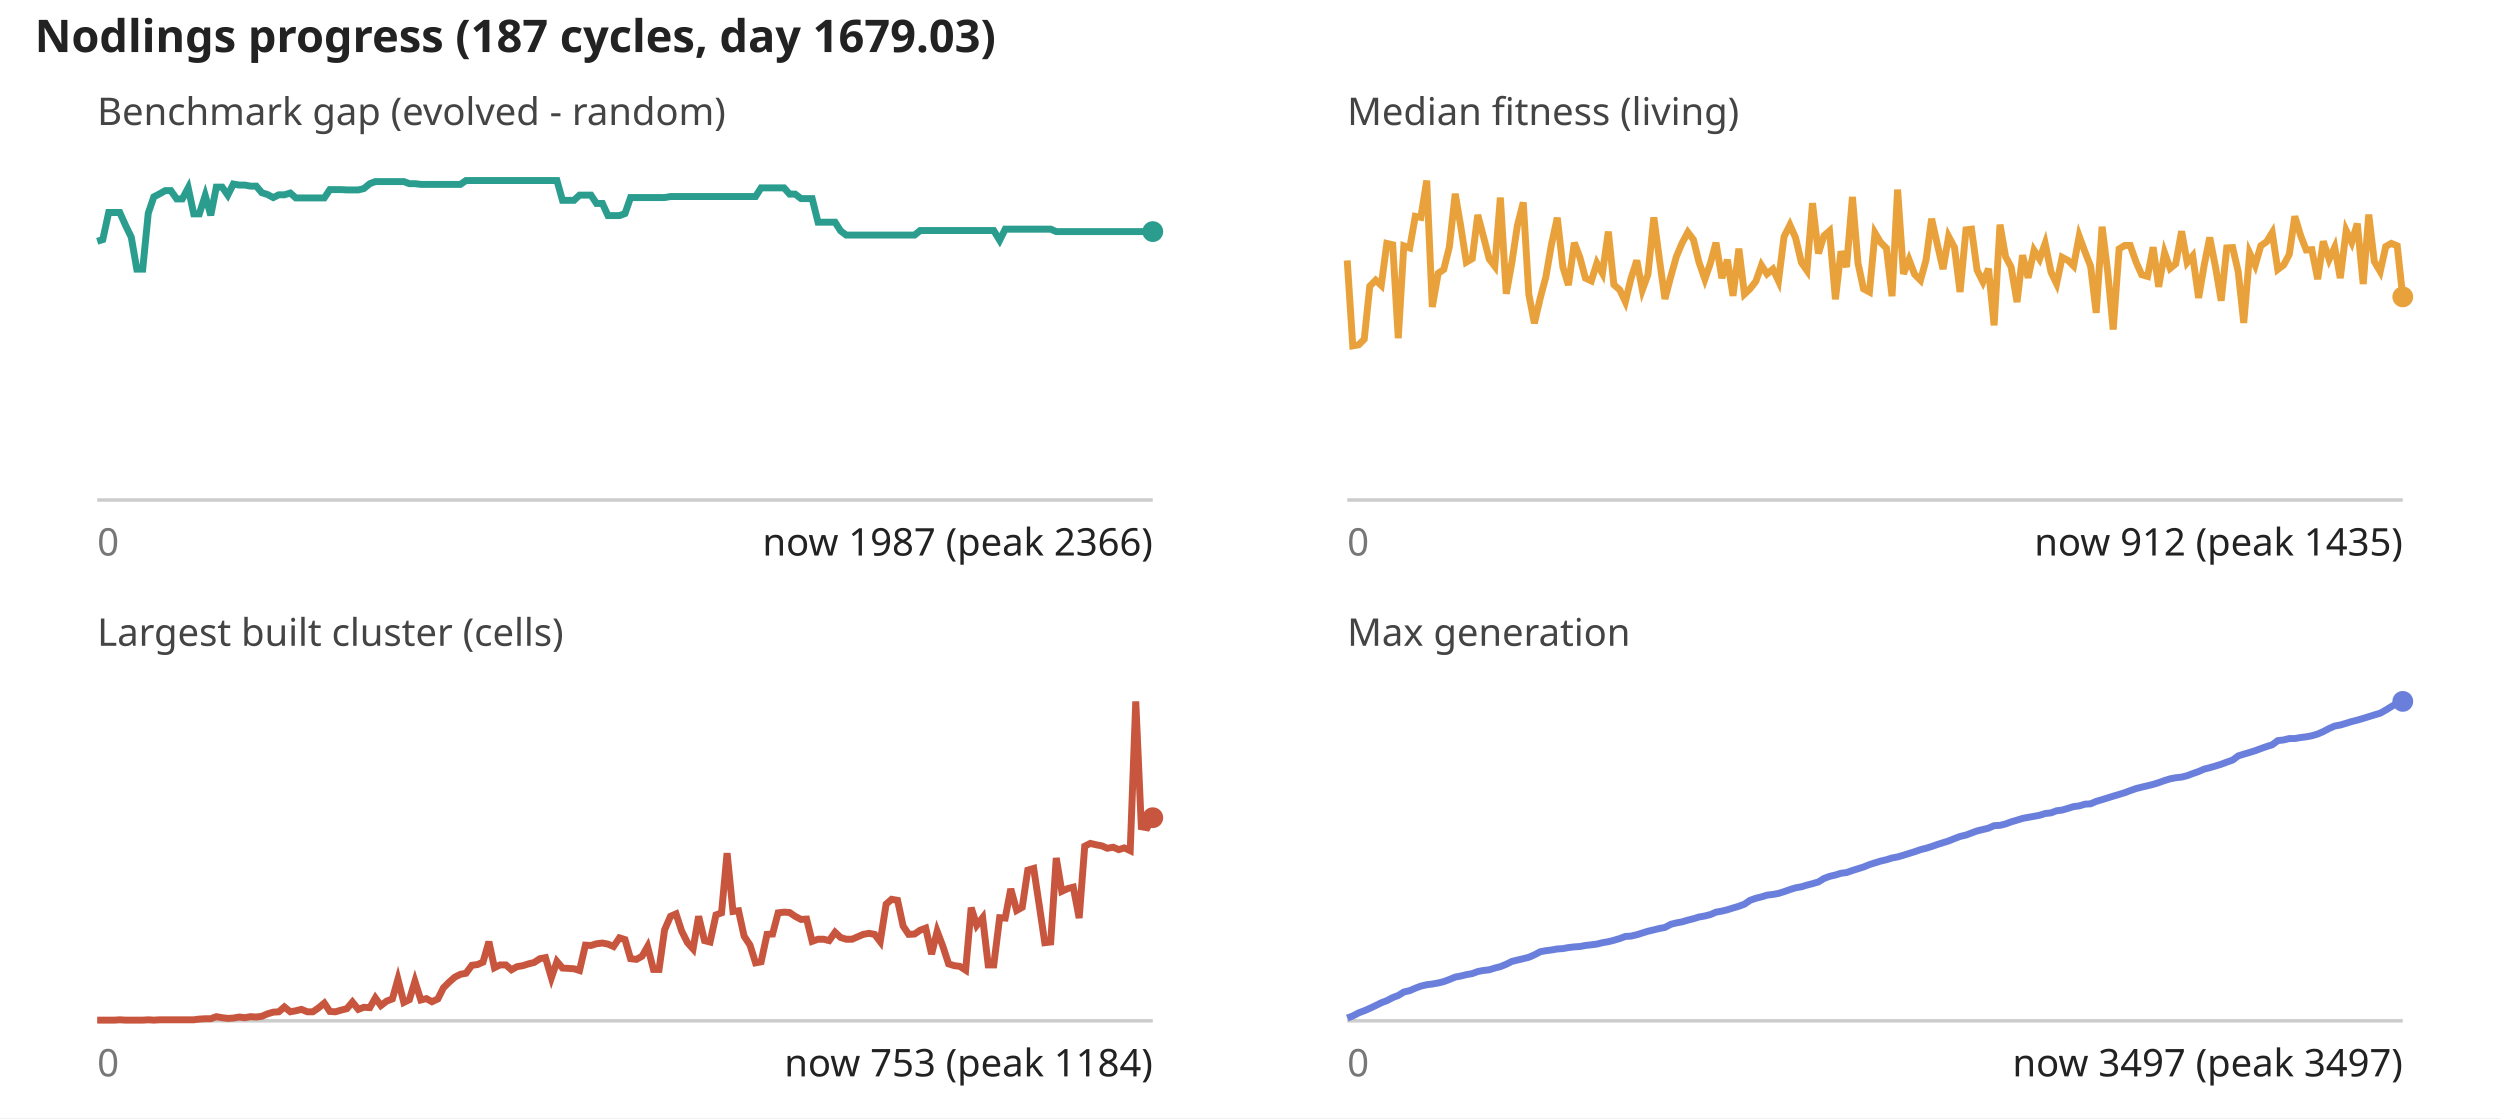
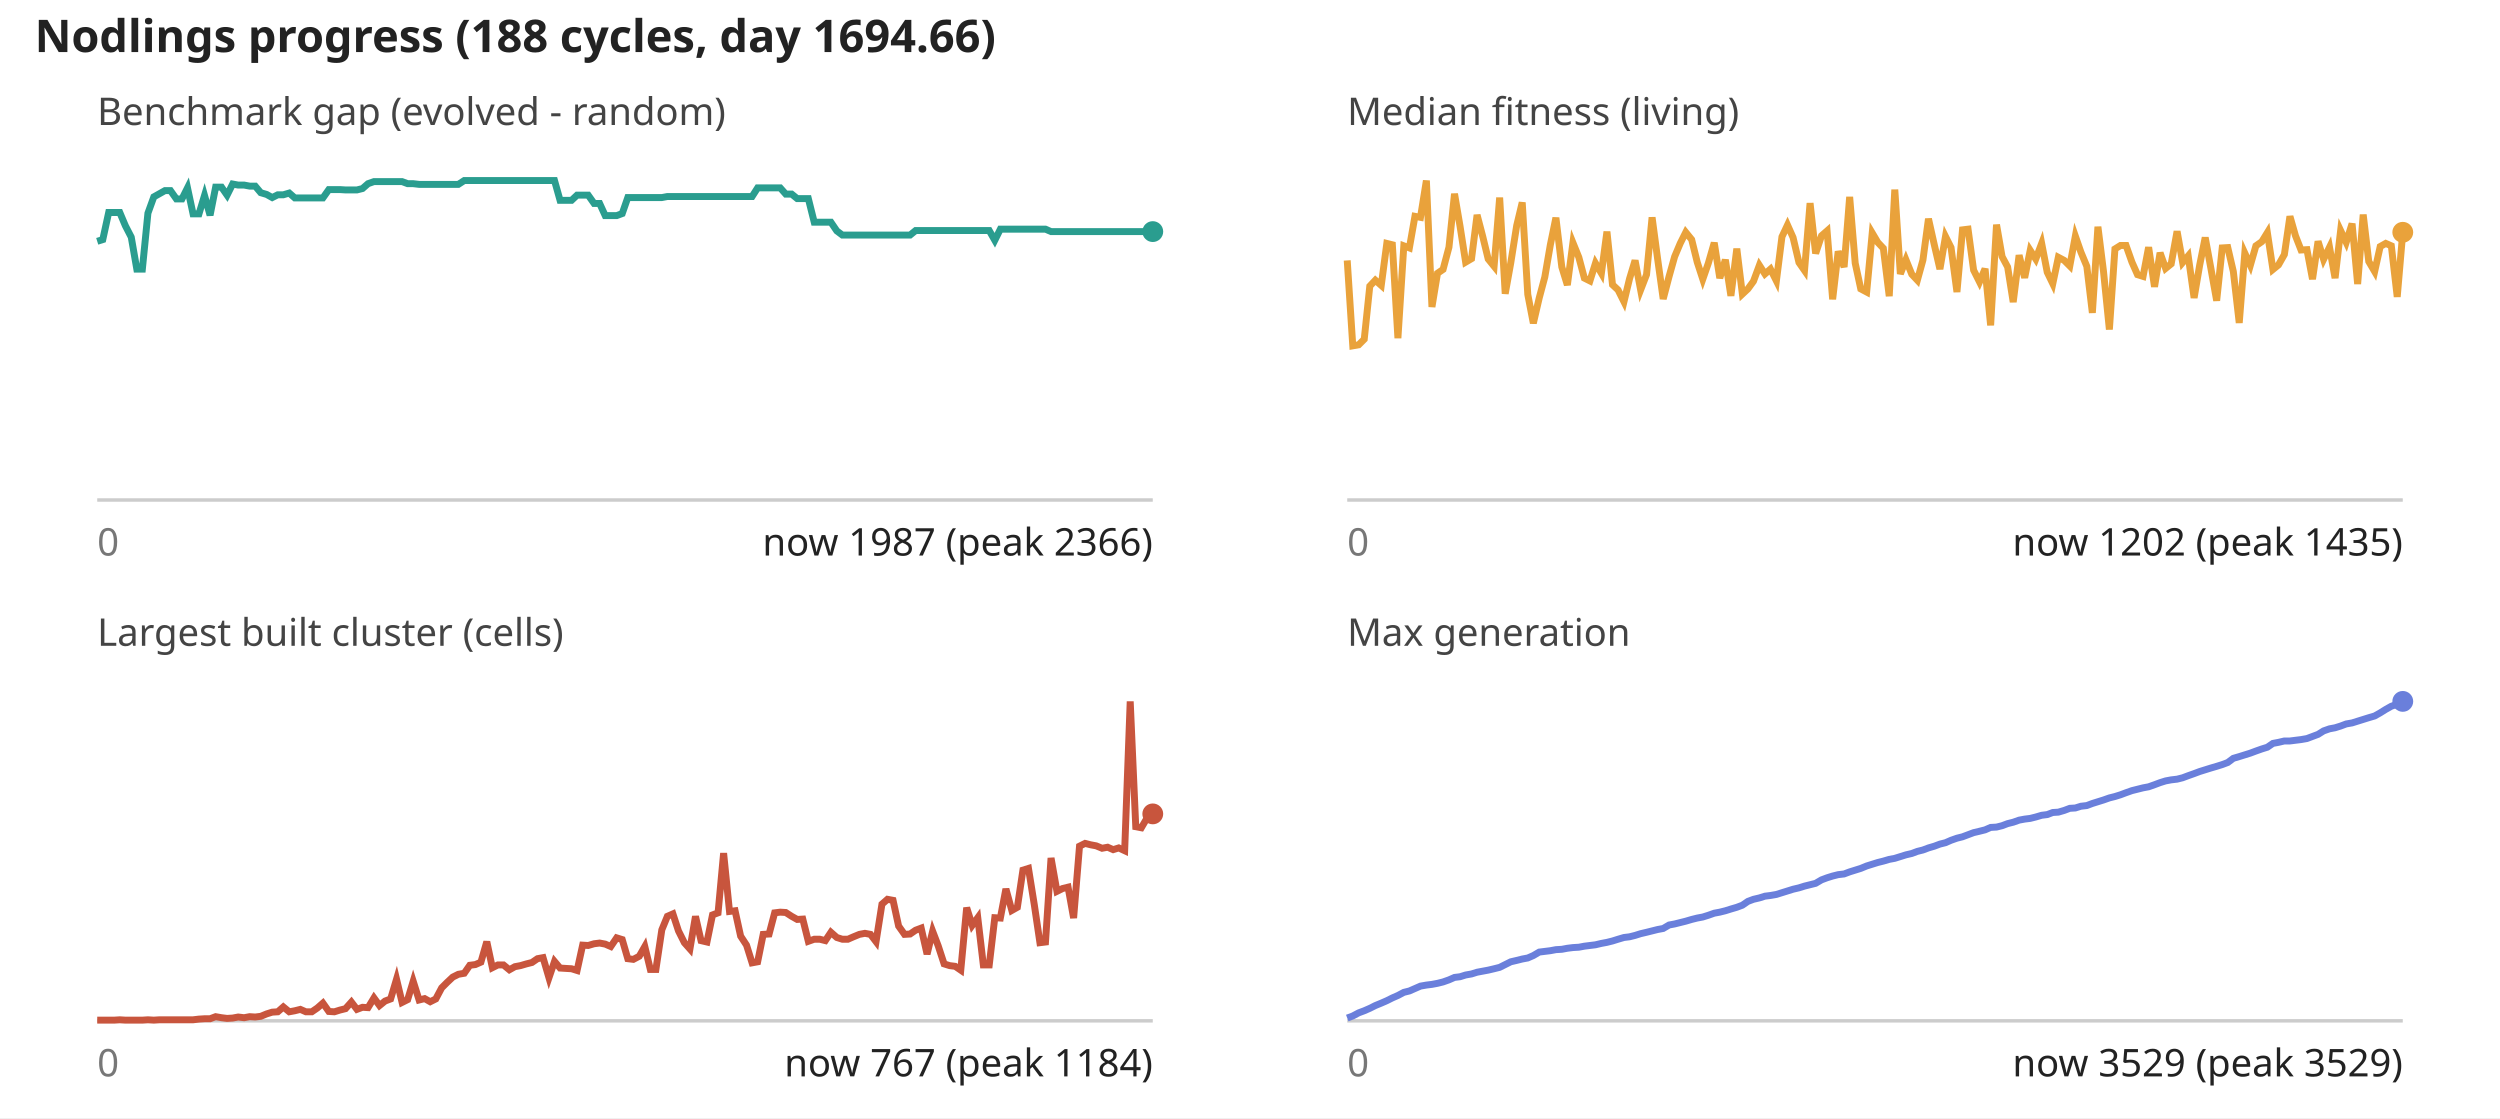
<svg xmlns="http://www.w3.org/2000/svg" viewBox="0 0 720 322" font-family="sans-serif" font-size="11">
  <rect width="100%" height="100%" fill="#fff" />
-   <text x="10" y="15" font-size="13" font-weight="bold" fill="#222">Nodlings progress (187 cycles, day 1679.03)</text>
+   <text x="10" y="15" font-size="13" font-weight="bold" fill="#222">Nodlings progress (188 cycles, day 1694.66)</text>
  <text x="28" y="36" fill="#444">Benchmark gap (evolved - random)</text>
  <line x1="28" y1="144" x2="332" y2="144" stroke="#ccc" />
-   <polyline fill="none" stroke="#2a9d8f" stroke-width="2" points="28.0,69.5 29.6,69.0 31.3,61.2 32.9,61.2 34.5,61.2 36.2,65.0 37.8,68.3 39.4,77.5 41.1,77.5 42.7,61.4 44.3,56.7 46.0,55.8 47.6,54.9 49.2,54.9 50.9,57.3 52.5,57.3 54.2,54.1 55.8,61.6 57.4,61.6 59.1,56.3 60.7,62.0 62.3,53.9 64.0,53.9 65.6,56.2 67.2,53.0 68.9,53.3 70.5,53.3 72.1,53.6 73.8,53.6 75.4,55.5 77.0,56.0 78.7,56.9 80.3,56.1 81.9,56.1 83.6,55.6 85.2,57.0 86.8,57.0 88.5,57.0 90.1,57.0 91.7,57.0 93.4,57.0 95.0,54.6 96.6,54.6 98.3,54.6 99.9,54.7 101.5,54.7 103.2,54.7 104.8,54.3 106.5,52.9 108.1,52.3 109.7,52.3 111.4,52.3 113.0,52.3 114.6,52.3 116.3,52.3 117.9,52.9 119.5,52.9 121.2,53.1 122.8,53.1 124.4,53.1 126.1,53.1 127.7,53.1 129.3,53.1 131.0,53.1 132.6,53.1 134.2,52.0 135.9,52.0 137.5,52.0 139.1,52.0 140.8,52.0 142.4,52.0 144.0,52.0 145.7,52.0 147.3,52.0 148.9,52.0 150.6,52.0 152.2,52.0 153.8,52.0 155.5,52.0 157.1,52.0 158.8,52.0 160.4,52.0 162.0,57.7 163.7,57.7 165.3,57.7 166.9,56.2 168.6,56.2 170.2,56.2 171.8,58.6 173.5,58.6 175.1,62.1 176.7,62.1 178.4,62.1 180.0,61.5 181.6,56.9 183.3,56.9 184.9,56.9 186.5,56.9 188.2,56.9 189.8,56.9 191.4,56.9 193.1,56.6 194.7,56.6 196.3,56.6 198.0,56.6 199.6,56.6 201.2,56.6 202.9,56.6 204.5,56.6 206.2,56.6 207.8,56.6 209.4,56.6 211.1,56.6 212.7,56.6 214.3,56.6 216.0,56.6 217.6,56.6 219.2,54.1 220.9,54.1 222.5,54.1 224.1,54.1 225.8,54.1 227.4,55.9 229.0,55.9 230.7,57.2 232.3,57.2 233.9,57.2 235.6,64.0 237.2,64.0 238.8,64.0 240.5,64.0 242.1,66.5 243.7,67.7 245.4,67.7 247.0,67.7 248.6,67.7 250.3,67.7 251.9,67.7 253.5,67.7 255.2,67.7 256.8,67.7 258.5,67.7 260.1,67.7 261.7,67.7 263.4,67.7 265.0,66.4 266.6,66.4 268.3,66.4 269.9,66.4 271.5,66.4 273.2,66.4 274.8,66.4 276.4,66.4 278.1,66.4 279.7,66.4 281.3,66.4 283.0,66.4 284.6,66.4 286.2,66.4 287.9,69.2 289.5,66.0 291.1,66.0 292.8,66.0 294.4,66.0 296.0,66.0 297.7,66.0 299.3,66.0 300.9,66.0 302.6,66.0 304.2,66.7 305.8,66.7 307.5,66.7 309.1,66.7 310.8,66.7 312.4,66.7 314.0,66.7 315.7,66.7 317.3,66.7 318.9,66.7 320.6,66.7 322.2,66.7 323.8,66.7 325.5,66.7 327.1,66.7 328.7,66.7 330.4,66.7 332.0,66.7" />
+   <polyline fill="none" stroke="#2a9d8f" stroke-width="2" points="28.0,69.5 29.6,69.0 31.3,61.2 32.9,61.2 34.5,61.2 36.1,65.0 37.8,68.3 39.4,77.5 41.0,77.5 42.6,61.4 44.3,56.7 45.9,55.8 47.5,54.9 49.1,54.9 50.8,57.3 52.4,57.3 54.0,54.1 55.6,61.6 57.3,61.6 58.9,56.3 60.5,62.0 62.1,53.9 63.8,53.9 65.4,56.2 67.0,53.0 68.6,53.3 70.3,53.3 71.9,53.6 73.5,53.6 75.1,55.5 76.8,56.0 78.4,56.9 80.0,56.1 81.6,56.1 83.3,55.6 84.9,57.0 86.5,57.0 88.1,57.0 89.8,57.0 91.4,57.0 93.0,57.0 94.7,54.6 96.3,54.6 97.9,54.6 99.5,54.7 101.2,54.7 102.8,54.7 104.4,54.3 106.0,52.9 107.7,52.3 109.3,52.3 110.9,52.3 112.5,52.3 114.2,52.3 115.8,52.3 117.4,52.9 119.0,52.9 120.7,53.1 122.3,53.1 123.9,53.1 125.5,53.1 127.2,53.1 128.8,53.1 130.4,53.1 132.0,53.1 133.7,52.0 135.3,52.0 136.9,52.0 138.5,52.0 140.2,52.0 141.8,52.0 143.4,52.0 145.0,52.0 146.7,52.0 148.3,52.0 149.9,52.0 151.6,52.0 153.2,52.0 154.8,52.0 156.4,52.0 158.1,52.0 159.7,52.0 161.3,57.7 162.9,57.7 164.6,57.7 166.2,56.2 167.8,56.2 169.4,56.2 171.1,58.6 172.7,58.6 174.3,62.1 175.9,62.1 177.6,62.1 179.2,61.5 180.8,56.9 182.4,56.9 184.1,56.9 185.7,56.9 187.3,56.9 188.9,56.9 190.6,56.9 192.2,56.6 193.8,56.6 195.4,56.6 197.1,56.6 198.7,56.6 200.3,56.6 201.9,56.6 203.6,56.6 205.2,56.6 206.8,56.6 208.4,56.6 210.1,56.6 211.7,56.6 213.3,56.6 215.0,56.6 216.6,56.6 218.2,54.1 219.8,54.1 221.5,54.1 223.1,54.1 224.7,54.1 226.3,55.9 228.0,55.9 229.6,57.2 231.2,57.2 232.8,57.2 234.5,64.0 236.1,64.0 237.7,64.0 239.3,64.0 241.0,66.5 242.6,67.7 244.2,67.7 245.8,67.7 247.5,67.7 249.1,67.7 250.7,67.7 252.3,67.7 254.0,67.7 255.6,67.7 257.2,67.7 258.8,67.7 260.5,67.7 262.1,67.7 263.7,66.4 265.3,66.4 267.0,66.4 268.6,66.4 270.2,66.4 271.9,66.4 273.5,66.4 275.1,66.4 276.7,66.4 278.4,66.4 280.0,66.4 281.6,66.4 283.2,66.4 284.9,66.4 286.5,69.2 288.1,66.0 289.7,66.0 291.4,66.0 293.0,66.0 294.6,66.0 296.2,66.0 297.9,66.0 299.5,66.0 301.1,66.0 302.7,66.7 304.4,66.7 306.0,66.7 307.6,66.7 309.2,66.7 310.9,66.7 312.5,66.7 314.1,66.7 315.7,66.7 317.4,66.7 319.0,66.7 320.6,66.7 322.2,66.7 323.9,66.7 325.5,66.7 327.1,66.7 328.7,66.7 330.4,66.7 332.0,66.7" />
  <circle cx="332.0" cy="66.7" r="3" fill="#2a9d8f" />
  <text x="28" y="160" fill="#777">0</text>
  <text x="332" y="160" text-anchor="end" fill="#222">now 1987 (peak 2366)</text>
  <text x="388" y="36" fill="#444">Median fitness (living)</text>
  <line x1="388" y1="144" x2="692" y2="144" stroke="#ccc" />
-   <polyline fill="none" stroke="#e9a23b" stroke-width="2" points="388.0,75.0 389.6,99.6 391.3,99.3 392.9,97.7 394.5,82.4 396.2,80.7 397.8,82.2 399.4,70.1 401.1,70.5 402.7,97.4 404.3,70.8 406.0,71.4 407.6,62.3 409.2,62.6 410.9,52.0 412.5,88.4 414.2,78.7 415.8,77.6 417.4,71.2 419.1,55.8 420.7,65.2 422.3,75.5 424.0,74.5 425.6,61.9 427.2,68.0 428.9,74.6 430.5,76.7 432.1,56.9 433.8,84.6 435.4,75.7 437.0,65.0 438.7,58.3 440.3,84.8 441.9,93.1 443.6,85.8 445.2,79.8 446.8,70.5 448.5,62.7 450.1,76.9 451.7,82.1 453.4,69.9 455.0,74.1 456.6,80.1 458.3,80.9 459.9,75.8 461.5,78.7 463.2,66.7 464.8,82.0 466.5,83.5 468.1,86.9 469.7,80.3 471.4,75.0 473.0,83.5 474.6,79.1 476.3,62.6 477.9,74.6 479.5,86.1 481.2,79.6 482.8,73.9 484.4,70.1 486.1,66.9 487.7,69.0 489.3,75.5 491.0,80.4 492.6,75.8 494.2,69.9 495.9,80.1 497.5,74.8 499.1,85.2 500.8,71.6 502.4,84.7 504.0,83.2 505.7,81.0 507.3,76.4 508.9,78.9 510.6,77.5 512.2,80.9 513.8,68.2 515.5,64.8 517.1,68.4 518.8,75.6 520.4,77.9 522.0,58.5 523.7,73.0 525.3,67.9 526.9,66.5 528.6,86.2 530.2,72.4 531.8,76.9 533.5,56.7 535.1,75.8 536.7,83.2 538.4,84.1 540.0,67.1 541.6,69.8 543.3,71.5 544.9,85.3 546.5,54.6 548.2,78.9 549.8,74.8 551.4,79.0 553.1,80.7 554.7,74.9 556.3,63.0 558.0,70.6 559.6,77.5 561.2,68.1 562.9,71.3 564.5,84.1 566.2,66.2 567.8,66.0 569.4,77.8 571.1,81.2 572.7,77.4 574.3,93.7 576.0,64.7 577.6,73.9 579.2,76.9 580.9,87.0 582.5,73.5 584.1,80.0 585.8,72.1 587.4,74.6 589.0,70.1 590.7,78.4 592.3,81.7 593.9,74.1 595.6,75.0 597.2,76.6 598.8,68.0 600.5,72.6 602.1,76.7 603.7,90.1 605.4,65.3 607.0,78.1 608.6,94.9 610.3,71.7 611.9,70.7 613.5,70.7 615.2,75.5 616.8,79.1 618.5,79.6 620.1,71.2 621.7,82.6 623.4,72.8 625.0,77.3 626.6,76.0 628.3,66.6 629.9,75.6 631.5,73.7 633.2,85.8 634.8,76.4 636.4,68.4 638.1,77.1 639.7,86.6 641.3,71.4 643.0,71.3 644.6,78.2 646.2,93.0 647.9,72.9 649.5,76.4 651.1,70.8 652.8,69.6 654.4,67.0 656.0,77.6 657.7,76.3 659.3,73.3 660.9,62.3 662.6,67.9 664.2,72.0 665.8,71.9 667.5,80.4 669.1,69.5 670.8,74.7 672.4,71.2 674.0,80.1 675.7,66.4 677.3,69.8 678.9,64.4 680.6,81.8 682.2,61.8 683.8,75.3 685.5,78.2 687.1,71.0 688.7,70.1 690.4,70.8 692.0,85.5" />
-   <circle cx="692.0" cy="85.5" r="3" fill="#e9a23b" />
+   <polyline fill="none" stroke="#e9a23b" stroke-width="2" points="388.0,75.0 389.6,99.6 391.3,99.3 392.9,97.7 394.5,82.4 396.1,80.7 397.8,82.2 399.4,70.1 401.0,70.5 402.6,97.4 404.3,70.8 405.9,71.4 407.5,62.3 409.1,62.6 410.8,52.0 412.4,88.4 414.0,78.7 415.6,77.6 417.3,71.2 418.9,55.8 420.5,65.2 422.1,75.5 423.8,74.5 425.4,61.9 427.0,68.0 428.6,74.6 430.3,76.7 431.9,56.9 433.5,84.6 435.1,75.7 436.8,65.0 438.4,58.3 440.0,84.8 441.6,93.1 443.3,85.8 444.9,79.8 446.5,70.5 448.1,62.7 449.8,76.9 451.4,82.1 453.0,69.9 454.7,74.1 456.3,80.1 457.9,80.9 459.5,75.8 461.2,78.7 462.8,66.7 464.4,82.0 466.0,83.5 467.7,86.9 469.3,80.3 470.9,75.0 472.5,83.5 474.2,79.1 475.8,62.6 477.4,74.6 479.0,86.1 480.7,79.6 482.3,73.9 483.9,70.1 485.5,66.9 487.2,69.0 488.8,75.5 490.4,80.4 492.0,75.8 493.7,69.9 495.3,80.1 496.9,74.8 498.5,85.2 500.2,71.6 501.8,84.7 503.4,83.2 505.0,81.0 506.7,76.4 508.3,78.9 509.9,77.5 511.6,80.9 513.2,68.2 514.8,64.8 516.4,68.4 518.1,75.6 519.7,77.9 521.3,58.5 522.9,73.0 524.6,67.9 526.2,66.5 527.8,86.2 529.4,72.4 531.1,76.9 532.7,56.7 534.3,75.8 535.9,83.2 537.6,84.1 539.2,67.1 540.8,69.8 542.4,71.5 544.1,85.3 545.7,54.6 547.3,78.9 548.9,74.8 550.6,79.0 552.2,80.7 553.8,74.9 555.4,63.0 557.1,70.6 558.7,77.5 560.3,68.1 561.9,71.3 563.6,84.1 565.2,66.2 566.8,66.0 568.4,77.8 570.1,81.2 571.7,77.4 573.3,93.7 575.0,64.7 576.6,73.9 578.2,76.9 579.8,87.0 581.5,73.5 583.1,80.0 584.7,72.1 586.3,74.6 588.0,70.1 589.6,78.4 591.2,81.7 592.8,74.1 594.5,75.0 596.1,76.6 597.7,68.0 599.3,72.6 601.0,76.7 602.6,90.1 604.2,65.3 605.8,78.1 607.5,94.9 609.1,71.7 610.7,70.7 612.3,70.7 614.0,75.5 615.6,79.1 617.2,79.6 618.8,71.2 620.5,82.6 622.1,72.8 623.7,77.3 625.3,76.0 627.0,66.6 628.6,75.6 630.2,73.7 631.9,85.8 633.5,76.4 635.1,68.4 636.7,77.1 638.4,86.6 640.0,71.4 641.6,71.3 643.2,78.2 644.9,93.0 646.5,72.9 648.1,76.4 649.7,70.8 651.4,69.6 653.0,67.0 654.6,77.6 656.2,76.3 657.9,73.3 659.5,62.3 661.1,67.9 662.7,72.0 664.4,71.9 666.0,80.4 667.6,69.5 669.2,74.7 670.9,71.2 672.5,80.1 674.1,66.4 675.7,69.8 677.4,64.4 679.0,81.8 680.6,61.8 682.2,75.3 683.9,78.2 685.5,71.0 687.1,70.1 688.7,70.8 690.4,85.5 692.0,66.9" />
+   <circle cx="692.0" cy="66.9" r="3" fill="#e9a23b" />
  <text x="388" y="160" fill="#777">0</text>
-   <text x="692" y="160" text-anchor="end" fill="#222">now 912 (peak 1435)</text>
+   <text x="692" y="160" text-anchor="end" fill="#222">now 1202 (peak 1435)</text>
  <text x="28" y="186" fill="#444">Largest built cluster (cells)</text>
  <line x1="28" y1="294" x2="332" y2="294" stroke="#ccc" />
-   <polyline fill="none" stroke="#c8553d" stroke-width="2" points="28.0,293.8 29.6,293.8 31.3,293.8 32.9,293.8 34.5,293.7 36.2,293.8 37.8,293.8 39.4,293.8 41.1,293.8 42.7,293.7 44.3,293.8 46.0,293.7 47.6,293.7 49.2,293.7 50.9,293.7 52.5,293.7 54.2,293.7 55.8,293.7 57.4,293.5 59.1,293.4 60.7,293.4 62.3,292.8 64.0,293.1 65.6,293.3 67.2,293.2 68.9,292.9 70.5,293.1 72.1,292.8 73.8,292.9 75.4,292.7 77.0,292.0 78.7,291.5 80.3,291.4 81.9,290.0 83.6,291.4 85.2,291.1 86.8,290.7 88.5,291.4 90.1,291.4 91.7,290.3 93.4,288.9 95.0,291.3 96.6,291.4 98.3,290.9 99.9,290.5 101.5,288.6 103.2,290.7 104.8,290.1 106.5,290.2 108.1,287.4 109.7,289.6 111.4,288.3 113.0,287.7 114.6,282.0 116.3,288.7 117.9,287.9 119.5,282.6 121.2,288.0 122.8,287.6 124.4,288.5 126.1,287.7 127.7,284.5 129.3,282.9 131.0,281.4 132.6,280.6 134.2,280.3 135.9,278.0 137.5,277.8 139.1,277.1 140.8,271.2 142.4,278.7 144.0,277.9 145.7,277.9 147.3,279.3 148.9,278.4 150.6,278.1 152.2,277.6 153.8,277.2 155.5,276.1 157.1,275.8 158.8,281.6 160.4,276.9 162.0,278.8 163.7,278.9 165.3,279.0 166.9,279.5 168.6,272.2 170.2,272.3 171.8,271.8 173.5,271.6 175.1,271.9 176.7,272.6 178.4,270.1 180.0,270.6 181.6,276.1 183.3,276.3 184.9,275.4 186.5,272.6 188.2,279.2 189.8,279.2 191.4,267.8 193.1,263.9 194.7,263.2 196.3,268.1 198.0,271.5 199.6,273.3 201.2,263.9 202.9,270.9 204.5,271.3 206.2,263.5 207.8,262.9 209.4,245.7 211.1,262.5 212.7,262.3 214.3,269.6 216.0,272.2 217.6,277.3 219.2,277.0 220.9,269.1 222.5,269.0 224.1,262.9 225.8,262.7 227.4,262.8 229.0,263.9 230.7,264.8 232.3,264.7 233.9,271.1 235.6,270.5 237.2,270.5 238.8,270.9 240.5,268.5 242.1,270.0 243.7,270.5 245.4,270.5 247.0,269.8 248.6,269.1 250.3,268.8 251.9,269.1 253.5,271.2 255.2,260.4 256.8,259.0 258.5,259.3 260.1,266.7 261.7,269.1 263.4,269.0 265.0,267.9 266.6,267.3 268.3,274.8 269.9,268.2 271.5,272.4 273.2,277.6 274.8,278.1 276.4,278.3 278.1,279.4 279.7,261.4 281.3,266.5 283.0,264.3 284.6,277.9 286.2,277.9 287.9,264.3 289.5,264.4 291.1,256.0 292.8,262.2 294.4,261.3 296.0,250.6 297.7,250.1 299.3,260.7 300.9,271.5 302.6,271.3 304.2,247.1 305.8,256.7 307.5,255.9 309.1,255.5 310.8,264.4 312.4,243.7 314.0,242.9 315.7,243.3 317.3,243.6 318.9,244.3 320.6,244.0 322.2,244.7 323.8,244.2 325.5,245.0 327.1,202.0 328.7,238.1 330.4,238.4 332.0,235.5" />
-   <circle cx="332.0" cy="235.5" r="3" fill="#c8553d" />
+   <polyline fill="none" stroke="#c8553d" stroke-width="2" points="28.0,293.8 29.6,293.8 31.3,293.8 32.9,293.8 34.5,293.7 36.1,293.8 37.8,293.8 39.4,293.8 41.0,293.8 42.6,293.7 44.3,293.8 45.9,293.7 47.5,293.7 49.1,293.7 50.8,293.7 52.4,293.7 54.0,293.7 55.6,293.7 57.3,293.5 58.9,293.4 60.5,293.4 62.1,292.8 63.8,293.1 65.4,293.3 67.0,293.2 68.6,292.9 70.3,293.1 71.9,292.8 73.5,292.9 75.1,292.7 76.8,292.0 78.4,291.5 80.0,291.4 81.6,290.0 83.3,291.4 84.9,291.1 86.5,290.7 88.1,291.4 89.8,291.4 91.4,290.3 93.0,288.9 94.7,291.3 96.3,291.4 97.9,290.9 99.5,290.5 101.2,288.6 102.8,290.7 104.4,290.1 106.0,290.2 107.7,287.4 109.3,289.6 110.9,288.3 112.5,287.7 114.2,282.0 115.8,288.7 117.4,287.9 119.0,282.6 120.7,288.0 122.3,287.6 123.9,288.5 125.5,287.7 127.2,284.5 128.8,282.9 130.4,281.4 132.0,280.6 133.7,280.3 135.3,278.0 136.9,277.8 138.5,277.1 140.2,271.2 141.8,278.7 143.4,277.9 145.0,277.9 146.7,279.3 148.3,278.4 149.9,278.1 151.6,277.6 153.2,277.2 154.8,276.1 156.4,275.8 158.1,281.6 159.7,276.9 161.3,278.8 162.9,278.9 164.6,279.0 166.2,279.5 167.8,272.2 169.4,272.3 171.1,271.8 172.7,271.6 174.3,271.9 175.9,272.6 177.6,270.1 179.2,270.6 180.8,276.1 182.4,276.3 184.1,275.4 185.7,272.6 187.3,279.2 188.9,279.2 190.6,267.8 192.2,263.9 193.8,263.2 195.4,268.1 197.1,271.5 198.7,273.3 200.3,263.9 201.9,270.9 203.6,271.3 205.2,263.5 206.8,262.9 208.4,245.7 210.1,262.5 211.7,262.3 213.3,269.6 215.0,272.2 216.6,277.3 218.2,277.0 219.8,269.1 221.5,269.0 223.1,262.9 224.7,262.7 226.3,262.8 228.0,263.9 229.6,264.8 231.2,264.7 232.8,271.1 234.5,270.5 236.1,270.5 237.7,270.9 239.3,268.5 241.0,270.0 242.6,270.5 244.2,270.5 245.8,269.8 247.5,269.1 249.1,268.8 250.7,269.1 252.3,271.2 254.0,260.4 255.6,259.0 257.2,259.3 258.8,266.7 260.5,269.1 262.1,269.0 263.7,267.9 265.3,267.3 267.0,274.8 268.6,268.2 270.2,272.4 271.9,277.6 273.5,278.1 275.1,278.3 276.7,279.4 278.4,261.4 280.0,266.5 281.6,264.3 283.2,277.9 284.9,277.9 286.5,264.3 288.1,264.4 289.7,256.0 291.4,262.2 293.0,261.3 294.6,250.6 296.2,250.1 297.9,260.7 299.5,271.5 301.1,271.3 302.7,247.1 304.4,256.7 306.0,255.9 307.6,255.5 309.2,264.4 310.9,243.7 312.5,242.9 314.1,243.3 315.7,243.6 317.4,244.3 319.0,244.0 320.6,244.7 322.2,244.2 323.9,245.0 325.5,202.0 327.1,238.1 328.7,238.4 330.4,235.5 332.0,234.4" />
+   <circle cx="332.0" cy="234.4" r="3" fill="#c8553d" />
  <text x="28" y="310" fill="#777">0</text>
-   <text x="332" y="310" text-anchor="end" fill="#222">now 753 (peak 1184)</text>
+   <text x="332" y="310" text-anchor="end" fill="#222">now 767 (peak 1184)</text>
  <text x="388" y="186" fill="#444">Max generation</text>
  <line x1="388" y1="294" x2="692" y2="294" stroke="#ccc" />
-   <polyline fill="none" stroke="#6a7fdb" stroke-width="2" points="388.0,293.2 389.6,292.6 391.3,291.7 392.9,291.1 394.5,290.4 396.2,289.6 397.8,288.8 399.4,288.2 401.1,287.3 402.7,286.7 404.3,285.7 406.0,285.3 407.6,284.6 409.2,284.0 410.9,283.6 412.5,283.4 414.2,283.1 415.8,282.7 417.4,282.1 419.1,281.4 420.7,281.1 422.3,280.7 424.0,280.4 425.6,279.8 427.2,279.5 428.9,279.3 430.5,278.8 432.1,278.4 433.8,277.7 435.4,276.9 437.0,276.5 438.7,276.1 440.3,275.7 441.9,275.0 443.6,274.1 445.2,273.8 446.8,273.6 448.5,273.3 450.1,273.2 451.7,272.9 453.4,272.7 455.0,272.6 456.6,272.3 458.3,272.1 459.9,271.9 461.5,271.5 463.2,271.2 464.8,270.8 466.5,270.3 468.1,269.7 469.7,269.6 471.4,269.2 473.0,268.7 474.6,268.2 476.3,267.8 477.9,267.4 479.5,267.1 481.2,266.2 482.8,265.8 484.4,265.5 486.1,265.0 487.7,264.6 489.3,264.1 491.0,263.8 492.6,263.4 494.2,262.7 495.9,262.4 497.5,262.0 499.1,261.5 500.8,261.0 502.4,260.4 504.0,259.3 505.7,258.7 507.3,258.3 508.9,257.8 510.6,257.6 512.2,257.3 513.8,256.8 515.5,256.2 517.1,255.7 518.8,255.4 520.4,254.9 522.0,254.5 523.7,254.0 525.3,253.0 526.9,252.4 528.6,252.0 530.2,251.5 531.8,251.3 533.5,250.7 535.1,250.2 536.7,249.7 538.4,249.0 540.0,248.5 541.6,248.0 543.3,247.6 544.9,247.1 546.5,246.8 548.2,246.3 549.8,245.8 551.4,245.3 553.1,244.7 554.7,244.3 556.3,243.8 558.0,243.2 559.6,242.7 561.2,242.2 562.9,241.5 564.5,240.9 566.2,240.5 567.8,239.9 569.4,239.3 571.1,238.9 572.7,238.5 574.3,237.8 576.0,237.7 577.6,237.3 579.2,236.7 580.9,236.2 582.5,235.7 584.1,235.4 585.8,235.1 587.4,234.8 589.0,234.3 590.7,234.1 592.3,233.5 593.9,233.3 595.6,232.8 597.2,232.3 598.8,232.1 600.5,231.6 602.1,231.5 603.7,230.8 605.4,230.3 607.0,229.8 608.6,229.3 610.3,228.8 611.9,228.3 613.5,227.7 615.2,227.1 616.8,226.7 618.5,226.3 620.1,225.9 621.7,225.4 623.4,224.8 625.0,224.3 626.6,224.0 628.3,223.8 629.9,223.4 631.5,222.8 633.2,222.2 634.8,221.5 636.4,221.1 638.1,220.6 639.7,220.1 641.3,219.5 643.0,218.9 644.6,217.7 646.2,217.2 647.9,216.7 649.5,216.2 651.1,215.6 652.8,215.0 654.4,214.5 656.0,213.3 657.7,213.1 659.3,212.7 660.9,212.7 662.6,212.4 664.2,212.2 665.8,211.9 667.5,211.4 669.1,210.7 670.8,209.8 672.4,209.1 674.0,208.8 675.7,208.3 677.3,207.8 678.9,207.4 680.6,206.9 682.2,206.4 683.8,205.9 685.5,205.4 687.1,204.5 688.7,203.5 690.4,202.5 692.0,202.0" />
+   <polyline fill="none" stroke="#6a7fdb" stroke-width="2" points="388.0,293.2 389.6,292.6 391.3,291.7 392.9,291.1 394.5,290.4 396.1,289.6 397.8,288.9 399.4,288.2 401.0,287.4 402.6,286.7 404.3,285.8 405.9,285.4 407.5,284.7 409.1,284.0 410.8,283.7 412.4,283.5 414.0,283.2 415.6,282.8 417.3,282.2 418.9,281.5 420.5,281.3 422.1,280.8 423.8,280.5 425.4,280.0 427.0,279.7 428.6,279.4 430.3,279.0 431.9,278.6 433.5,277.8 435.1,277.0 436.8,276.6 438.4,276.2 440.0,275.9 441.6,275.2 443.3,274.2 444.9,274.0 446.5,273.8 448.1,273.5 449.8,273.4 451.4,273.1 453.0,272.9 454.7,272.8 456.3,272.5 457.9,272.3 459.5,272.1 461.2,271.7 462.8,271.4 464.4,271.0 466.0,270.5 467.7,270.0 469.3,269.8 470.9,269.4 472.5,268.9 474.2,268.5 475.8,268.1 477.4,267.7 479.0,267.4 480.7,266.4 482.3,266.1 483.9,265.7 485.5,265.3 487.2,264.8 488.8,264.4 490.4,264.1 492.0,263.6 493.7,263.0 495.3,262.7 496.9,262.3 498.5,261.8 500.2,261.3 501.8,260.7 503.4,259.6 505.0,259.0 506.7,258.6 508.3,258.1 509.9,257.9 511.6,257.6 513.2,257.1 514.8,256.6 516.4,256.1 518.1,255.7 519.7,255.2 521.3,254.8 522.9,254.4 524.6,253.4 526.2,252.8 527.8,252.3 529.4,251.9 531.1,251.7 532.7,251.1 534.3,250.6 535.9,250.1 537.6,249.4 539.2,248.9 540.8,248.4 542.4,248.0 544.1,247.5 545.7,247.2 547.3,246.7 548.9,246.2 550.6,245.8 552.2,245.2 553.8,244.8 555.4,244.2 557.1,243.7 558.7,243.1 560.3,242.7 561.9,242.0 563.6,241.4 565.2,241.0 566.8,240.4 568.4,239.8 570.1,239.4 571.7,239.0 573.3,238.3 575.0,238.2 576.6,237.8 578.2,237.2 579.8,236.8 581.5,236.2 583.1,235.9 584.7,235.7 586.3,235.3 588.0,234.8 589.6,234.6 591.2,234.0 592.8,233.9 594.5,233.4 596.1,232.8 597.7,232.7 599.3,232.2 601.0,232.0 602.6,231.4 604.2,230.9 605.8,230.4 607.5,229.8 609.1,229.4 610.7,228.9 612.3,228.3 614.0,227.7 615.6,227.3 617.2,226.9 618.8,226.6 620.5,226.0 622.1,225.4 623.7,224.9 625.3,224.6 627.0,224.4 628.6,224.0 630.2,223.4 631.9,222.8 633.5,222.2 635.1,221.7 636.7,221.2 638.4,220.7 640.0,220.2 641.6,219.6 643.2,218.4 644.9,217.9 646.5,217.4 648.1,216.9 649.7,216.3 651.4,215.7 653.0,215.2 654.6,214.1 656.2,213.8 657.9,213.4 659.5,213.4 661.1,213.2 662.7,213.0 664.4,212.7 666.0,212.1 667.6,211.5 669.2,210.5 670.9,209.9 672.5,209.6 674.1,209.1 675.7,208.5 677.4,208.2 679.0,207.7 680.6,207.2 682.2,206.7 683.9,206.2 685.5,205.3 687.1,204.3 688.7,203.4 690.4,202.8 692.0,202.0" />
  <circle cx="692.0" cy="202.0" r="3" fill="#6a7fdb" />
  <text x="388" y="310" fill="#777">0</text>
-   <text x="692" y="310" text-anchor="end" fill="#222">now 3497 (peak 3497)</text>
+   <text x="692" y="310" text-anchor="end" fill="#222">now 3529 (peak 3529)</text>
</svg>
